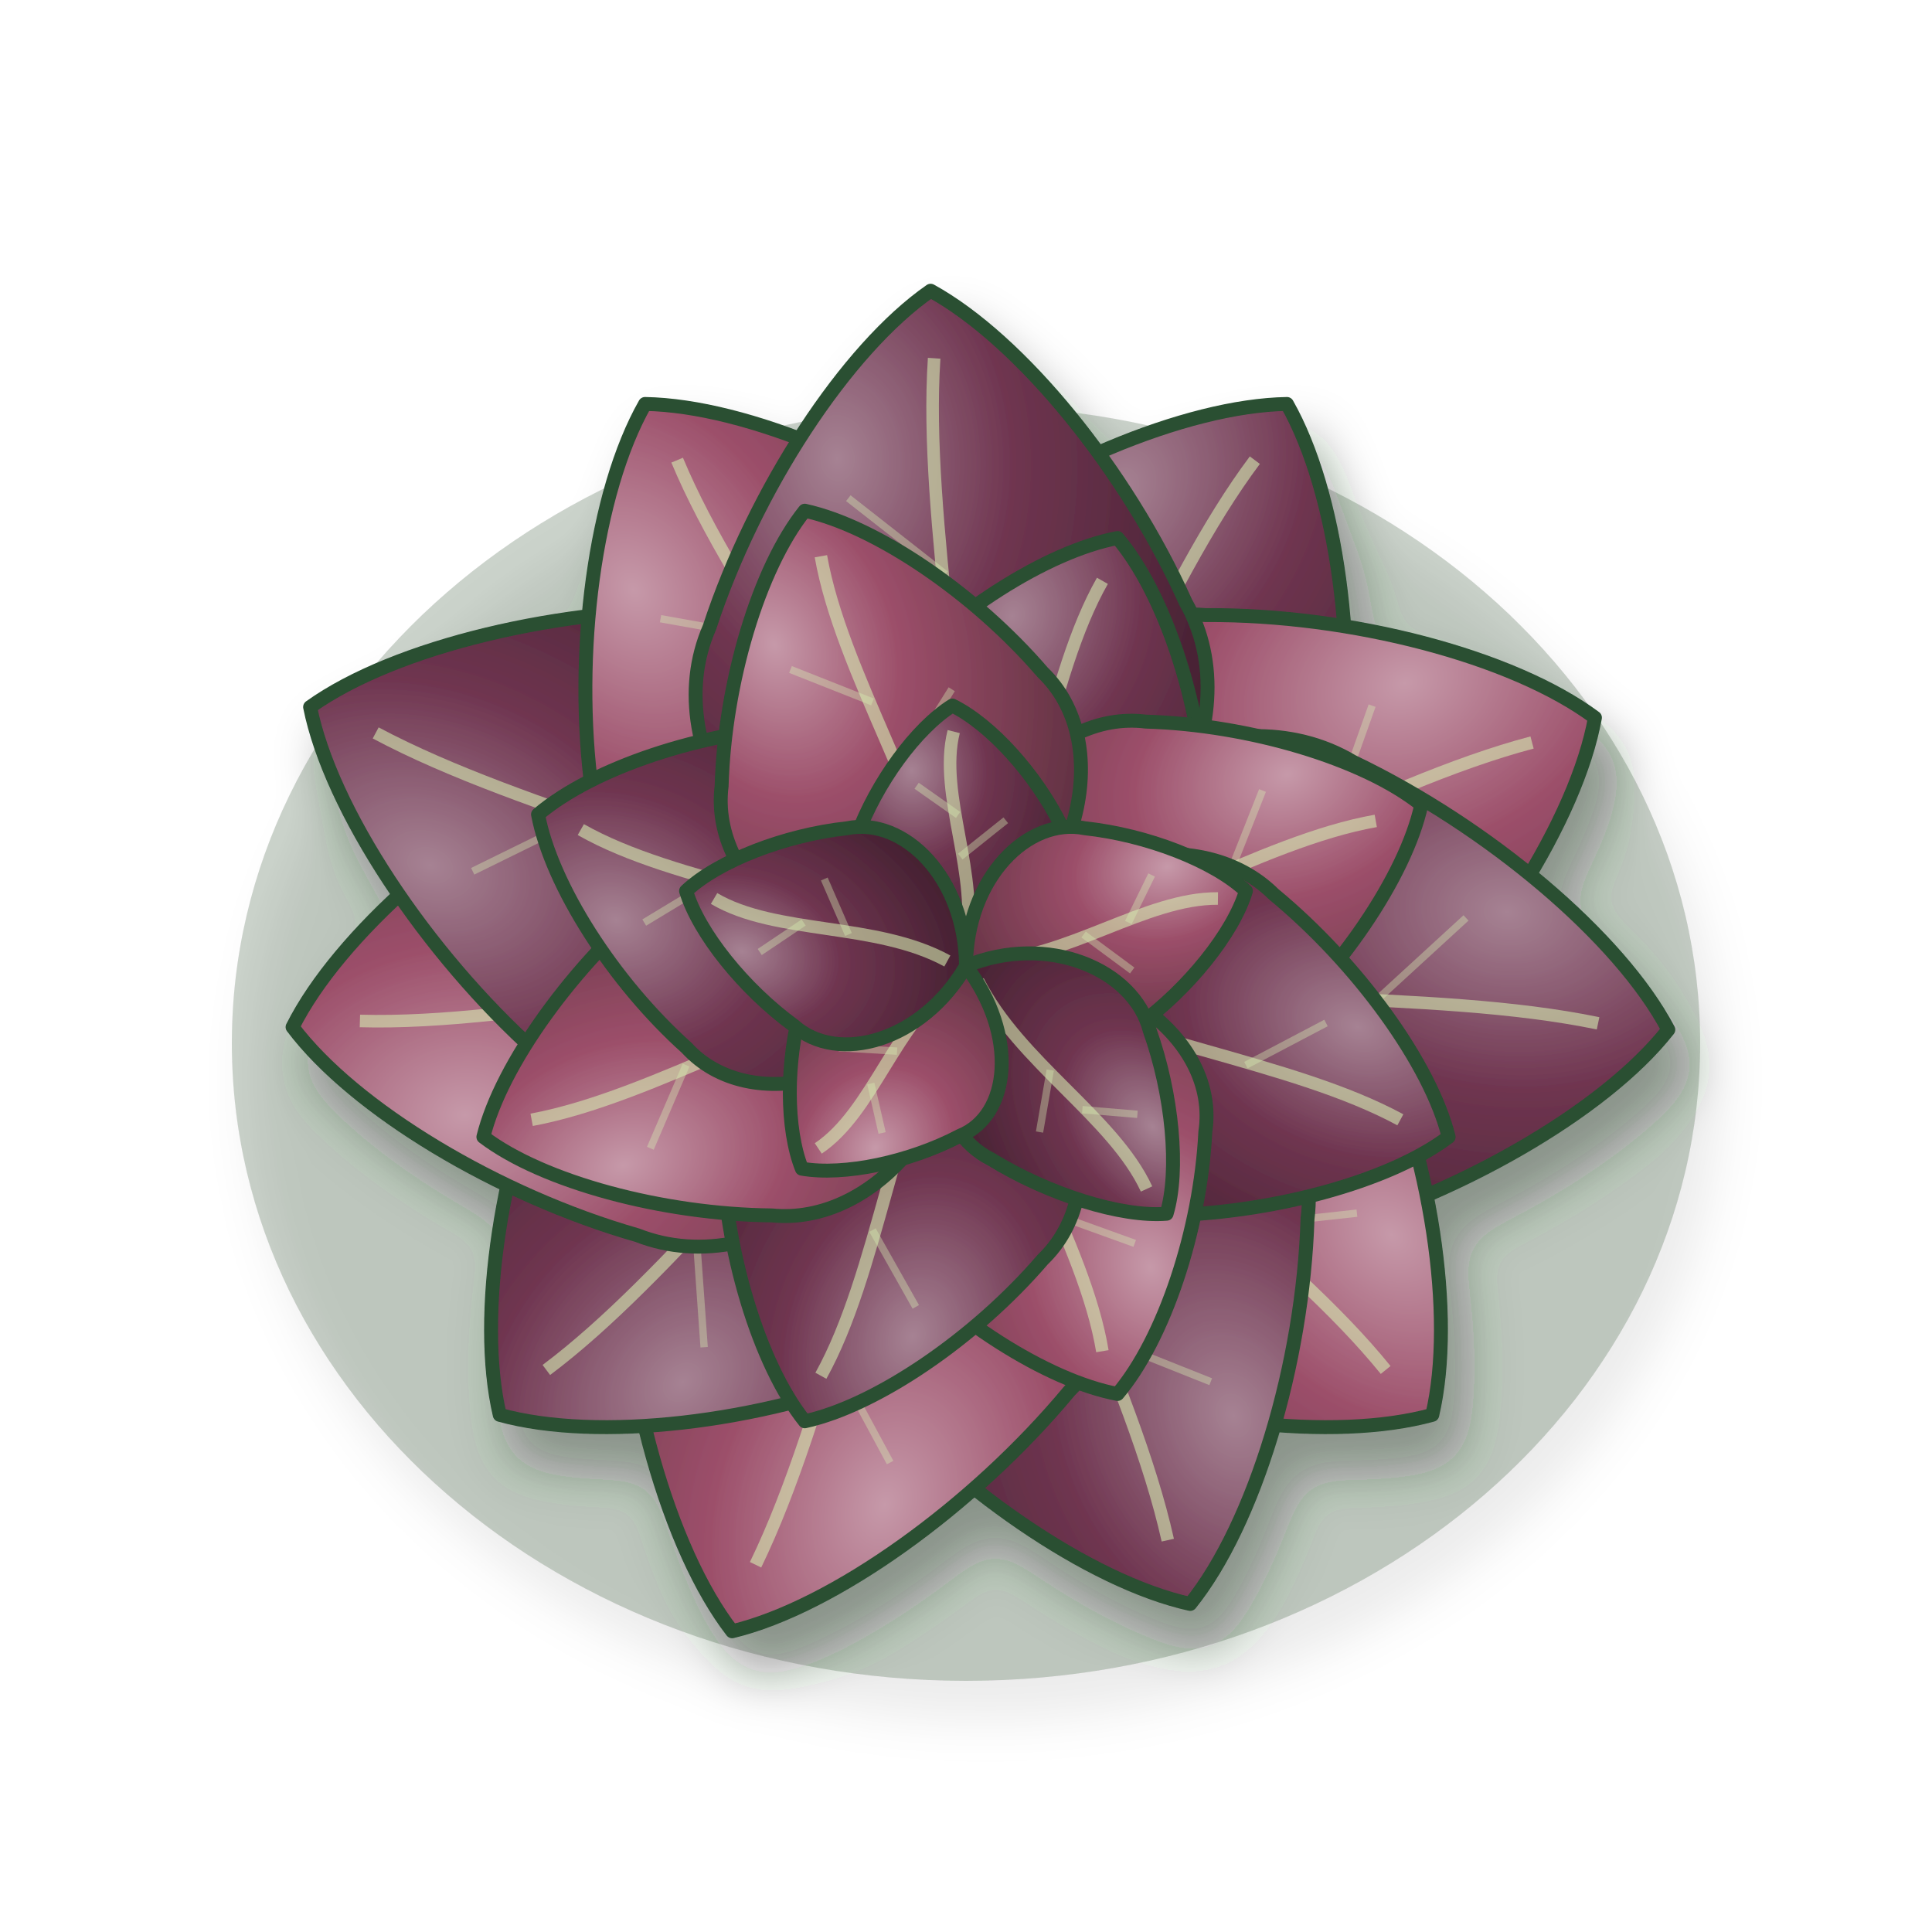
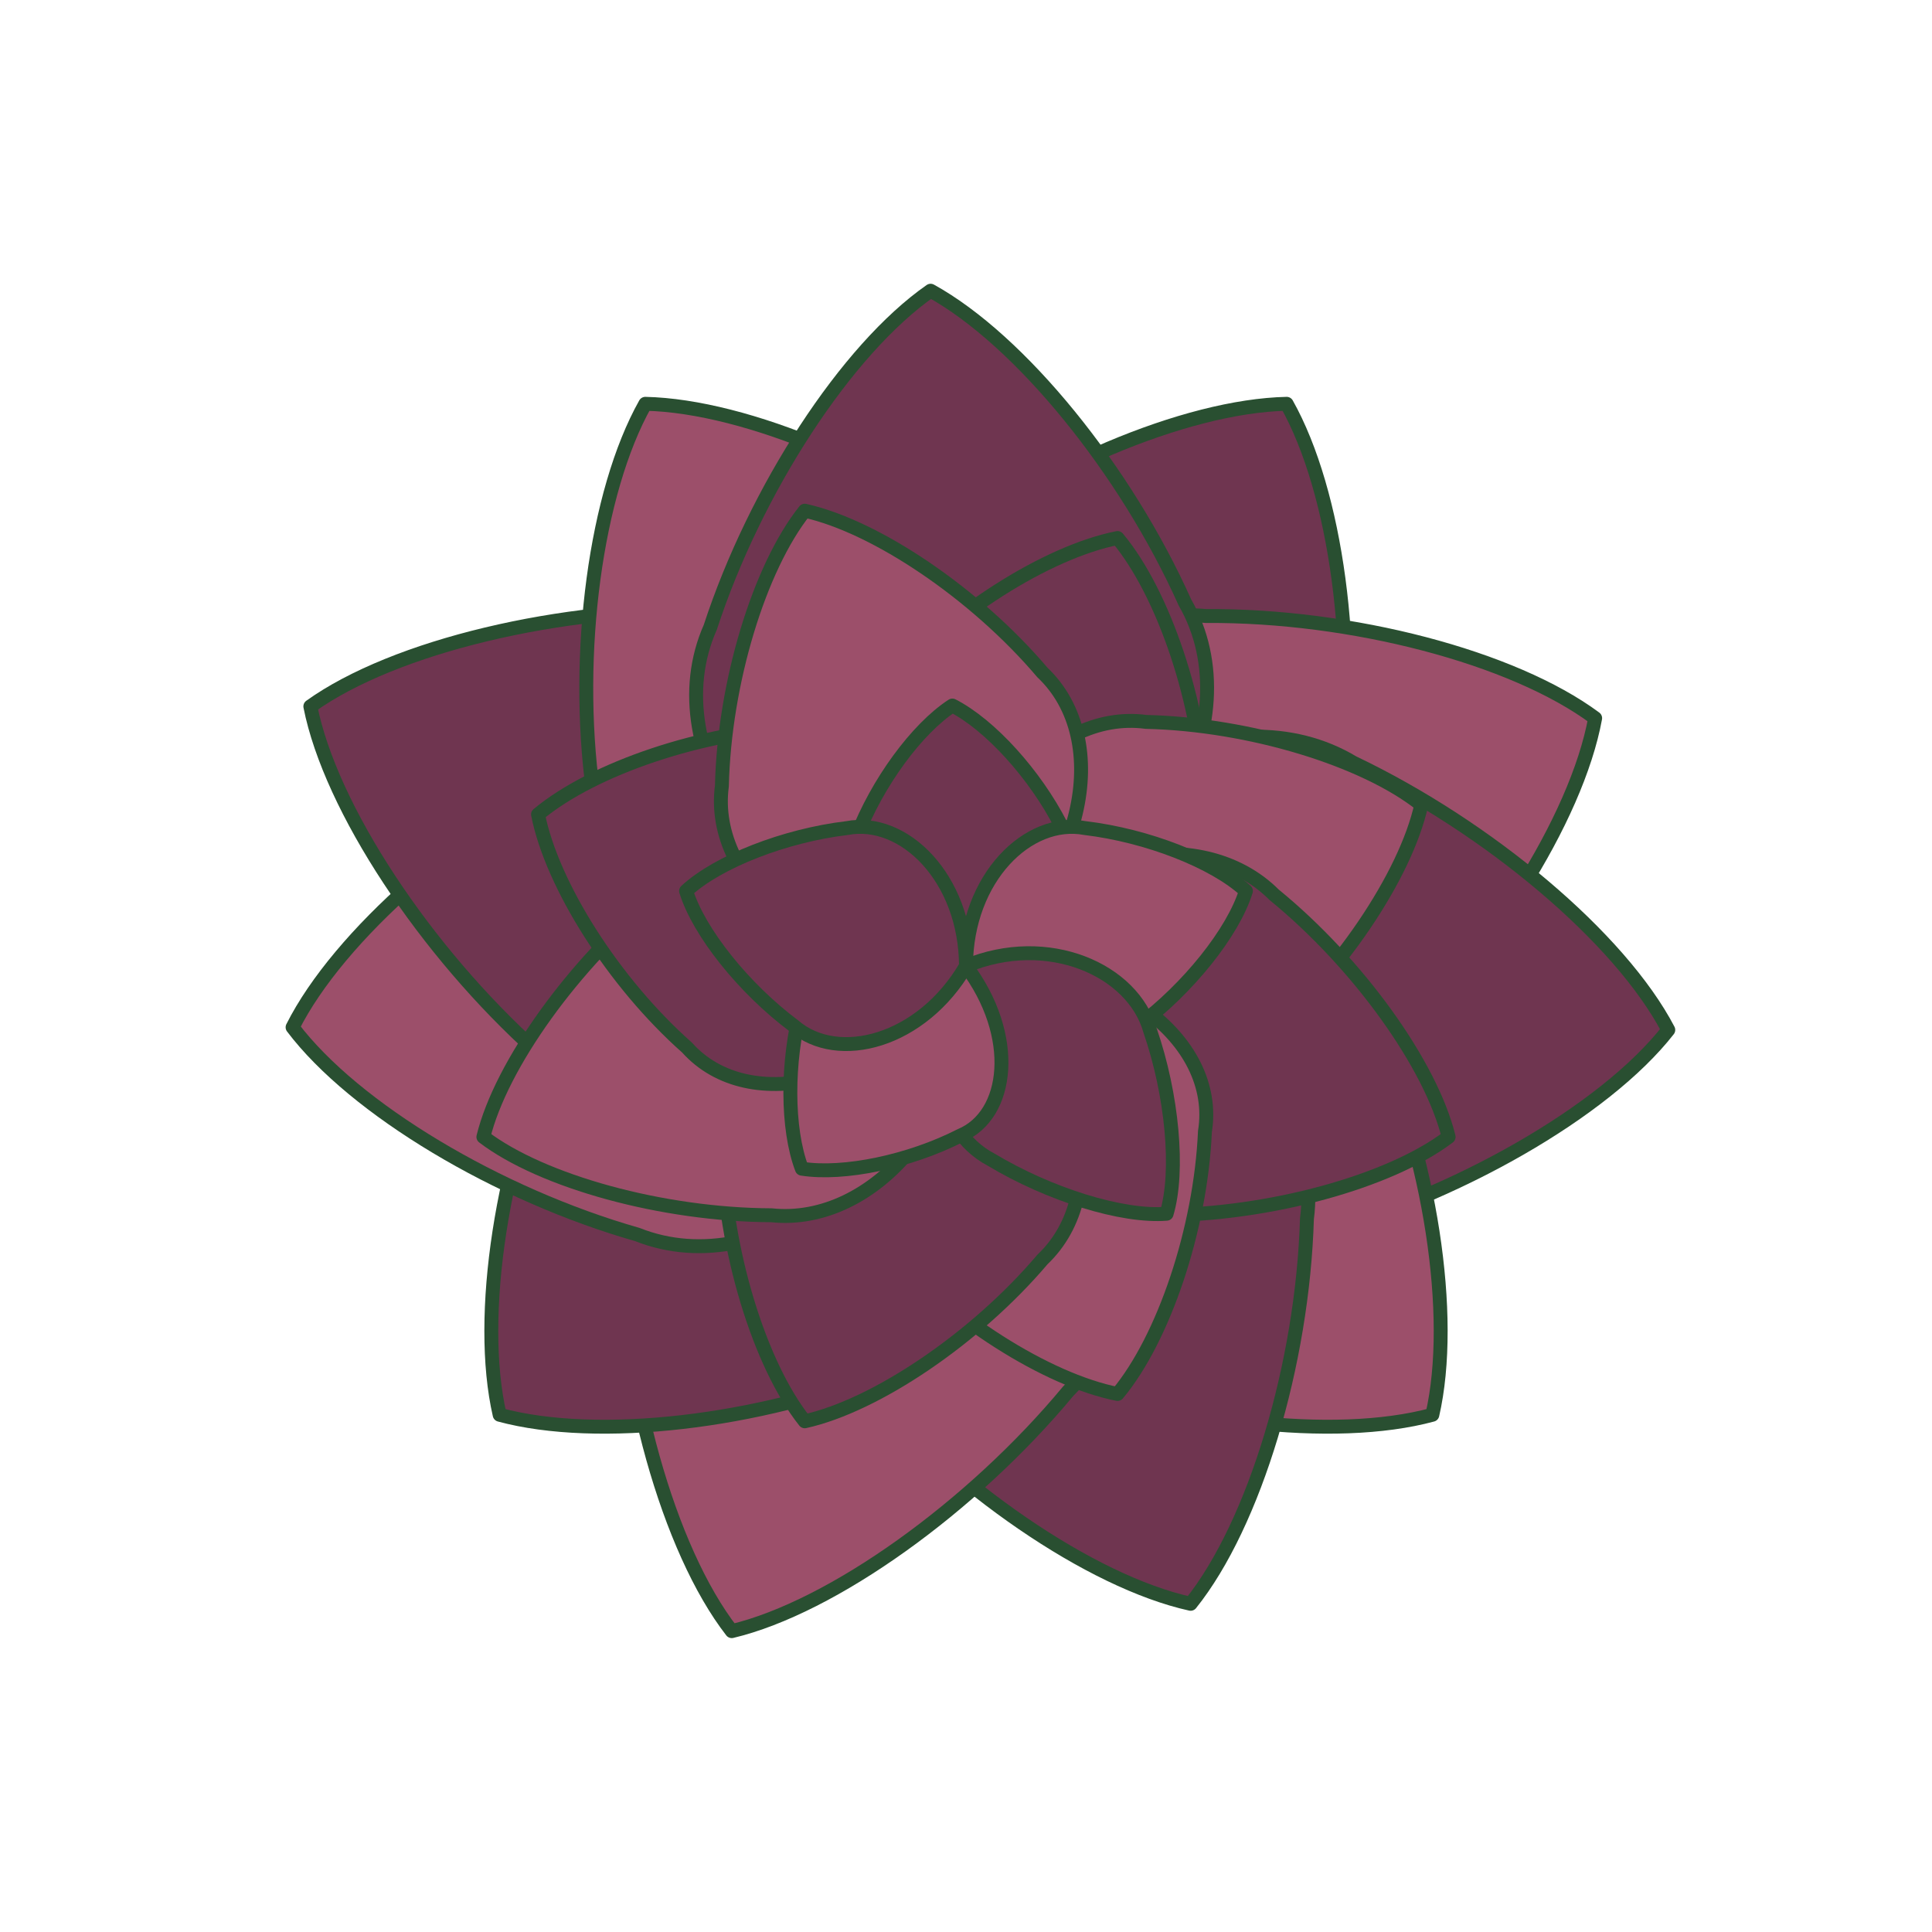
<svg xmlns="http://www.w3.org/2000/svg" viewBox="-50 -50 100 100" width="100" height="100" role="img" aria-label="Radicchio">
-   <defs>
-     <radialGradient id="leafA" cx="30%" cy="24%" r="82%">
-       <stop stop-color="#c699a9" />
-       <stop offset=".4" stop-color="#9c4f6a" />
-       <stop offset="1" stop-color="#613142" />
-     </radialGradient>
-     <radialGradient id="leafB" cx="30%" cy="24%" r="82%">
-       <stop stop-color="#a68293" />
-       <stop offset=".42" stop-color="#6f3550" />
-       <stop offset="1" stop-color="#432030" />
-     </radialGradient>
-     <radialGradient id="leafYoung">
-       <stop stop-color="#d7b9c3" />
-       <stop offset="1" stop-color="#9c4f6a" />
-     </radialGradient>
-     <radialGradient id="fruitRed" cx="30%" cy="24%">
-       <stop stop-color="#ff9b83" />
-       <stop offset=".35" stop-color="#b85a78" />
-       <stop offset="1" stop-color="#6d2026" />
-     </radialGradient>
-     <radialGradient id="fruitGreen" cx="30%" cy="24%">
-       <stop stop-color="#b6dc79" />
-       <stop offset=".4" stop-color="#5e9849" />
-       <stop offset="1" stop-color="#264a30" />
-     </radialGradient>
-     <radialGradient id="fruitOrange">
-       <stop stop-color="#ffd376" />
-       <stop offset=".42" stop-color="#e78934" />
-       <stop offset="1" stop-color="#7a321f" />
-     </radialGradient>
-     <radialGradient id="fruitPurple">
-       <stop stop-color="#c498ca" />
-       <stop offset=".42" stop-color="#70467e" />
-       <stop offset="1" stop-color="#2a193d" />
-     </radialGradient>
-     <radialGradient id="headGreen">
-       <stop stop-color="#a3c77c" />
-       <stop offset="1" stop-color="#456d43" />
-     </radialGradient>
-     <radialGradient id="headCream">
-       <stop stop-color="#fffcec" />
-       <stop offset="1" stop-color="#b8aa7b" />
-     </radialGradient>
-     <filter id="depth" x="-24%" y="-24%" width="160%" height="170%">
-       <feDropShadow dx="1" dy="2" stdDeviation="1.25" flood-color="#132315" flood-opacity=".38" />
-     </filter>
-   </defs>
-   <g filter="url(#depth)" style="isolation:isolate">
-     <ellipse cy="4" rx="38" ry="33" fill="#122415" opacity=".2" />
-     <g transform="rotate(29.72727)">
-       <path d="M0 0 C10.234 -2.68 15.502 -11.39 12.341 -17.42 C9.632 -24.12 4.515 -30.82 0 -33.5 C-4.515 -30.82 -9.632 -24.12 -12.341 -17.42 C-15.502 -11.39 -10.234 -2.68 0 0Z" fill="url(#leafB)" stroke="#294f31" stroke-width=".72" stroke-linejoin="round" />
-       <path d="M0 -1 C1 -11.39 -1 -22.11 0 -30.15" fill="none" stroke="#d8efb2" stroke-width=".65" opacity=".58" />
-       <path d="M0 -14.07 L5.719 -18.425 M0 -19.43 L-4.816 -23.45" stroke="#d8efb2" stroke-width=".38" opacity=".38" />
+   <g>
+     <g transform="rotate(29.7)">
+       <path d="M0 0 C10.2 -2.7 15.5 -11.4 12.3 -17.4 C9.6 -24.1 4.5 -30.8 0 -33.5 C-4.5 -30.8 -9.6 -24.1 -12.3 -17.4 C-15.5 -11.4 -10.2 -2.7 0 0Z" fill="#6f3550" stroke="#294f31" stroke-width=".72" stroke-linejoin="round" />
    </g>
-     <g transform="rotate(68.45455)">
-       <path d="M0 0 C10.234 -2.8 15.502 -11.9 12.341 -18.2 C9.632 -25.2 4.515 -32.2 0 -35 C-4.515 -32.2 -9.632 -25.2 -12.341 -18.2 C-15.502 -11.9 -10.234 -2.8 0 0Z" fill="url(#leafA)" stroke="#294f31" stroke-width=".72" stroke-linejoin="round" />
-       <path d="M0 -1 C1 -11.9 -1 -23.1 0 -31.5" fill="none" stroke="#d8efb2" stroke-width=".65" opacity=".58" />
-       <path d="M0 -14.7 L5.719 -19.25 M0 -20.3 L-4.816 -24.5" stroke="#d8efb2" stroke-width=".38" opacity=".38" />
+     <g transform="rotate(68.5)">
+       <path d="M0 0 C10.2 -2.8 15.5 -11.9 12.3 -18.2 C9.6 -25.2 4.5 -32.2 0 -35 C-4.5 -32.2 -9.6 -25.2 -12.3 -18.2 C-15.5 -11.9 -10.2 -2.8 0 0Z" fill="#9c4f6a" stroke="#294f31" stroke-width=".72" stroke-linejoin="round" />
    </g>
-     <g transform="rotate(95.18182)">
-       <path d="M0 0 C10.234 -2.92 15.502 -12.41 12.341 -18.98 C9.632 -26.28 4.515 -33.58 0 -36.5 C-4.515 -33.58 -9.632 -26.28 -12.341 -18.98 C-15.502 -12.41 -10.234 -2.92 0 0Z" fill="url(#leafB)" stroke="#294f31" stroke-width=".72" stroke-linejoin="round" />
-       <path d="M0 -1 C1 -12.41 -1 -24.09 0 -32.85" fill="none" stroke="#d8efb2" stroke-width=".65" opacity=".58" />
-       <path d="M0 -15.33 L5.719 -20.075 M0 -21.17 L-4.816 -25.55" stroke="#d8efb2" stroke-width=".38" opacity=".38" />
+     <g transform="rotate(95.2)">
+       <path d="M0 0 C10.2 -2.9 15.5 -12.4 12.3 -19 C9.6 -26.3 4.5 -33.6 0 -36.5 C-4.5 -33.6 -9.6 -26.3 -12.3 -19 C-15.5 -12.4 -10.2 -2.9 0 0Z" fill="#6f3550" stroke="#294f31" stroke-width=".72" stroke-linejoin="round" />
    </g>
-     <g transform="rotate(133.9091)">
-       <path d="M0 0 C10.234 -2.68 15.502 -11.39 12.341 -17.42 C9.632 -24.12 4.515 -30.82 0 -33.5 C-4.515 -30.82 -9.632 -24.12 -12.341 -17.42 C-15.502 -11.39 -10.234 -2.68 0 0Z" fill="url(#leafA)" stroke="#294f31" stroke-width=".72" stroke-linejoin="round" />
-       <path d="M0 -1 C1 -11.39 -1 -22.11 0 -30.15" fill="none" stroke="#d8efb2" stroke-width=".65" opacity=".58" />
-       <path d="M0 -14.07 L5.719 -18.425 M0 -19.43 L-4.816 -23.45" stroke="#d8efb2" stroke-width=".38" opacity=".38" />
+     <g transform="rotate(133.9)">
+       <path d="M0 0 C10.2 -2.7 15.5 -11.4 12.3 -17.4 C9.6 -24.1 4.5 -30.8 0 -33.5 C-4.5 -30.8 -9.6 -24.1 -12.3 -17.4 C-15.5 -11.4 -10.2 -2.7 0 0Z" fill="#9c4f6a" stroke="#294f31" stroke-width=".72" stroke-linejoin="round" />
    </g>
-     <g transform="rotate(160.6364)">
-       <path d="M0 0 C10.234 -2.8 15.502 -11.9 12.341 -18.2 C9.632 -25.2 4.515 -32.2 0 -35 C-4.515 -32.2 -9.632 -25.2 -12.341 -18.2 C-15.502 -11.9 -10.234 -2.8 0 0Z" fill="url(#leafB)" stroke="#294f31" stroke-width=".72" stroke-linejoin="round" />
-       <path d="M0 -1 C1 -11.9 -1 -23.1 0 -31.5" fill="none" stroke="#d8efb2" stroke-width=".65" opacity=".58" />
-       <path d="M0 -14.7 L5.719 -19.25 M0 -20.3 L-4.816 -24.5" stroke="#d8efb2" stroke-width=".38" opacity=".38" />
+     <g transform="rotate(160.6)">
+       <path d="M0 0 C10.2 -2.8 15.5 -11.9 12.3 -18.2 C9.6 -25.2 4.5 -32.2 0 -35 C-4.5 -32.2 -9.6 -25.2 -12.3 -18.2 C-15.5 -11.9 -10.2 -2.8 0 0Z" fill="#6f3550" stroke="#294f31" stroke-width=".72" stroke-linejoin="round" />
    </g>
-     <g transform="rotate(199.3636)">
-       <path d="M0 0 C10.234 -2.92 15.502 -12.41 12.341 -18.98 C9.632 -26.28 4.515 -33.58 0 -36.5 C-4.515 -33.58 -9.632 -26.28 -12.341 -18.98 C-15.502 -12.41 -10.234 -2.92 0 0Z" fill="url(#leafA)" stroke="#294f31" stroke-width=".72" stroke-linejoin="round" />
-       <path d="M0 -1 C1 -12.41 -1 -24.09 0 -32.85" fill="none" stroke="#d8efb2" stroke-width=".65" opacity=".58" />
-       <path d="M0 -15.33 L5.719 -20.075 M0 -21.17 L-4.816 -25.55" stroke="#d8efb2" stroke-width=".38" opacity=".38" />
+     <g transform="rotate(199.4)">
+       <path d="M0 0 C10.2 -2.9 15.5 -12.4 12.3 -19 C9.6 -26.3 4.5 -33.6 0 -36.5 C-4.5 -33.6 -9.6 -26.3 -12.3 -19 C-15.5 -12.4 -10.2 -2.9 0 0Z" fill="#9c4f6a" stroke="#294f31" stroke-width=".72" stroke-linejoin="round" />
    </g>
-     <g transform="rotate(226.0909)">
-       <path d="M0 0 C10.234 -2.68 15.502 -11.39 12.341 -17.42 C9.632 -24.12 4.515 -30.82 0 -33.5 C-4.515 -30.82 -9.632 -24.12 -12.341 -17.42 C-15.502 -11.39 -10.234 -2.68 0 0Z" fill="url(#leafB)" stroke="#294f31" stroke-width=".72" stroke-linejoin="round" />
-       <path d="M0 -1 C1 -11.39 -1 -22.11 0 -30.15" fill="none" stroke="#d8efb2" stroke-width=".65" opacity=".58" />
-       <path d="M0 -14.07 L5.719 -18.425 M0 -19.43 L-4.816 -23.45" stroke="#d8efb2" stroke-width=".38" opacity=".38" />
+     <g transform="rotate(226.1)">
+       <path d="M0 0 C10.2 -2.7 15.5 -11.4 12.3 -17.4 C9.6 -24.1 4.5 -30.8 0 -33.5 C-4.5 -30.8 -9.6 -24.1 -12.3 -17.4 C-15.5 -11.4 -10.2 -2.7 0 0Z" fill="#6f3550" stroke="#294f31" stroke-width=".72" stroke-linejoin="round" />
    </g>
-     <g transform="rotate(264.8182)">
-       <path d="M0 0 C10.234 -2.8 15.502 -11.9 12.341 -18.2 C9.632 -25.2 4.515 -32.2 0 -35 C-4.515 -32.2 -9.632 -25.2 -12.341 -18.2 C-15.502 -11.9 -10.234 -2.8 0 0Z" fill="url(#leafA)" stroke="#294f31" stroke-width=".72" stroke-linejoin="round" />
-       <path d="M0 -1 C1 -11.9 -1 -23.1 0 -31.5" fill="none" stroke="#d8efb2" stroke-width=".65" opacity=".58" />
-       <path d="M0 -14.7 L5.719 -19.25 M0 -20.3 L-4.816 -24.5" stroke="#d8efb2" stroke-width=".38" opacity=".38" />
+     <g transform="rotate(264.8)">
+       <path d="M0 0 C10.2 -2.8 15.5 -11.9 12.3 -18.2 C9.6 -25.2 4.5 -32.2 0 -35 C-4.5 -32.2 -9.6 -25.2 -12.3 -18.2 C-15.5 -11.9 -10.2 -2.8 0 0Z" fill="#9c4f6a" stroke="#294f31" stroke-width=".72" stroke-linejoin="round" />
    </g>
-     <g transform="rotate(291.5455)">
-       <path d="M0 0 C10.234 -2.92 15.502 -12.41 12.341 -18.98 C9.632 -26.28 4.515 -33.58 0 -36.5 C-4.515 -33.58 -9.632 -26.28 -12.341 -18.98 C-15.502 -12.41 -10.234 -2.92 0 0Z" fill="url(#leafB)" stroke="#294f31" stroke-width=".72" stroke-linejoin="round" />
-       <path d="M0 -1 C1 -12.41 -1 -24.09 0 -32.85" fill="none" stroke="#d8efb2" stroke-width=".65" opacity=".58" />
-       <path d="M0 -15.33 L5.719 -20.075 M0 -21.17 L-4.816 -25.55" stroke="#d8efb2" stroke-width=".38" opacity=".38" />
+     <g transform="rotate(291.6)">
+       <path d="M0 0 C10.2 -2.9 15.5 -12.4 12.3 -19 C9.6 -26.3 4.5 -33.6 0 -36.5 C-4.5 -33.6 -9.6 -26.3 -12.3 -19 C-15.5 -12.4 -10.2 -2.9 0 0Z" fill="#6f3550" stroke="#294f31" stroke-width=".72" stroke-linejoin="round" />
    </g>
-     <g transform="rotate(330.2727)">
-       <path d="M0 0 C10.234 -2.68 15.502 -11.39 12.341 -17.42 C9.632 -24.12 4.515 -30.82 0 -33.5 C-4.515 -30.82 -9.632 -24.12 -12.341 -17.42 C-15.502 -11.39 -10.234 -2.68 0 0Z" fill="url(#leafA)" stroke="#294f31" stroke-width=".72" stroke-linejoin="round" />
-       <path d="M0 -1 C1 -11.39 -1 -22.11 0 -30.15" fill="none" stroke="#d8efb2" stroke-width=".65" opacity=".58" />
-       <path d="M0 -14.07 L5.719 -18.425 M0 -19.43 L-4.816 -23.45" stroke="#d8efb2" stroke-width=".38" opacity=".38" />
+     <g transform="rotate(330.3)">
+       <path d="M0 0 C10.2 -2.7 15.5 -11.4 12.3 -17.4 C9.6 -24.1 4.5 -30.8 0 -33.5 C-4.5 -30.8 -9.6 -24.1 -12.3 -17.4 C-15.5 -11.4 -10.2 -2.7 0 0Z" fill="#9c4f6a" stroke="#294f31" stroke-width=".72" stroke-linejoin="round" />
    </g>
    <g transform="rotate(357)">
-       <path d="M0 0 C10.234 -2.8 15.502 -11.9 12.341 -18.2 C9.632 -25.2 4.515 -32.2 0 -35 C-4.515 -32.2 -9.632 -25.2 -12.341 -18.2 C-15.502 -11.9 -10.234 -2.8 0 0Z" fill="url(#leafB)" stroke="#294f31" stroke-width=".72" stroke-linejoin="round" />
-       <path d="M0 -1 C1 -11.9 -1 -23.1 0 -31.5" fill="none" stroke="#d8efb2" stroke-width=".65" opacity=".58" />
-       <path d="M0 -14.7 L5.719 -19.25 M0 -20.3 L-4.816 -24.5" stroke="#d8efb2" stroke-width=".38" opacity=".38" />
+       <path d="M0 0 C10.2 -2.8 15.5 -11.9 12.3 -18.2 C9.6 -25.2 4.5 -32.2 0 -35 C-4.5 -32.2 -9.6 -25.2 -12.3 -18.2 C-15.5 -11.9 -10.2 -2.8 0 0Z" fill="#6f3550" stroke="#294f31" stroke-width=".72" stroke-linejoin="round" />
    </g>
    <g transform="rotate(19.5)">
-       <path d="M0 0 C7.31 -1.88 11.072 -7.99 8.815 -12.22 C6.88 -16.92 3.225 -21.62 0 -23.5 C-3.225 -21.62 -6.88 -16.92 -8.815 -12.22 C-11.072 -7.99 -7.31 -1.88 0 0Z" fill="url(#leafB)" stroke="#294f31" stroke-width=".72" stroke-linejoin="round" />
-       <path d="M0 -1 C1 -7.99 -1 -15.51 0 -21.15" fill="none" stroke="#d8efb2" stroke-width=".65" opacity=".58" />
-       <path d="M0 -9.87 L4.085 -12.925 M0 -13.63 L-3.44 -16.45" stroke="#d8efb2" stroke-width=".38" opacity=".38" />
+       <path d="M0 0 C7.3 -1.9 11.1 -8 8.8 -12.2 C6.9 -16.9 3.2 -21.6 0 -23.5 C-3.2 -21.6 -6.9 -16.9 -8.8 -12.2 C-11.1 -8 -7.3 -1.9 0 0Z" fill="#6f3550" stroke="#294f31" stroke-width=".72" stroke-linejoin="round" />
    </g>
    <g transform="rotate(70.5)">
-       <path d="M0 0 C7.31 -2 11.072 -8.5 8.815 -13 C6.88 -18 3.225 -23 0 -25 C-3.225 -23 -6.88 -18 -8.815 -13 C-11.072 -8.5 -7.31 -2 0 0Z" fill="url(#leafA)" stroke="#294f31" stroke-width=".72" stroke-linejoin="round" />
-       <path d="M0 -1 C1 -8.5 -1 -16.5 0 -22.5" fill="none" stroke="#d8efb2" stroke-width=".65" opacity=".58" />
-       <path d="M0 -10.5 L4.085 -13.75 M0 -14.5 L-3.44 -17.5" stroke="#d8efb2" stroke-width=".38" opacity=".38" />
+       <path d="M0 0 C7.3 -2 11.1 -8.5 8.8 -13 C6.9 -18 3.2 -23 0 -25 C-3.2 -23 -6.9 -18 -8.8 -13 C-11.1 -8.5 -7.3 -2 0 0Z" fill="#9c4f6a" stroke="#294f31" stroke-width=".72" stroke-linejoin="round" />
    </g>
    <g transform="rotate(109.5)">
-       <path d="M0 0 C7.31 -2.12 11.072 -9.01 8.815 -13.78 C6.88 -19.08 3.225 -24.38 0 -26.5 C-3.225 -24.38 -6.88 -19.08 -8.815 -13.78 C-11.072 -9.01 -7.31 -2.12 0 0Z" fill="url(#leafB)" stroke="#294f31" stroke-width=".72" stroke-linejoin="round" />
-       <path d="M0 -1 C1 -9.01 -1 -17.49 0 -23.85" fill="none" stroke="#d8efb2" stroke-width=".65" opacity=".58" />
-       <path d="M0 -11.13 L4.085 -14.575 M0 -15.37 L-3.44 -18.55" stroke="#d8efb2" stroke-width=".38" opacity=".38" />
+       <path d="M0 0 C7.3 -2.1 11.1 -9 8.8 -13.8 C6.9 -19.1 3.2 -24.4 0 -26.5 C-3.2 -24.4 -6.9 -19.1 -8.8 -13.8 C-11.1 -9 -7.3 -2.1 0 0Z" fill="#6f3550" stroke="#294f31" stroke-width=".72" stroke-linejoin="round" />
    </g>
    <g transform="rotate(160.5)">
-       <path d="M0 0 C7.31 -1.88 11.072 -7.99 8.815 -12.22 C6.88 -16.92 3.225 -21.62 0 -23.5 C-3.225 -21.62 -6.88 -16.92 -8.815 -12.22 C-11.072 -7.99 -7.31 -1.88 0 0Z" fill="url(#leafA)" stroke="#294f31" stroke-width=".72" stroke-linejoin="round" />
-       <path d="M0 -1 C1 -7.99 -1 -15.51 0 -21.15" fill="none" stroke="#d8efb2" stroke-width=".65" opacity=".58" />
-       <path d="M0 -9.87 L4.085 -12.925 M0 -13.63 L-3.44 -16.45" stroke="#d8efb2" stroke-width=".38" opacity=".38" />
+       <path d="M0 0 C7.3 -1.9 11.1 -8 8.8 -12.2 C6.9 -16.9 3.2 -21.6 0 -23.5 C-3.2 -21.6 -6.9 -16.9 -8.8 -12.2 C-11.1 -8 -7.3 -1.9 0 0Z" fill="#9c4f6a" stroke="#294f31" stroke-width=".72" stroke-linejoin="round" />
    </g>
    <g transform="rotate(199.5)">
-       <path d="M0 0 C7.31 -2 11.072 -8.5 8.815 -13 C6.88 -18 3.225 -23 0 -25 C-3.225 -23 -6.88 -18 -8.815 -13 C-11.072 -8.5 -7.31 -2 0 0Z" fill="url(#leafB)" stroke="#294f31" stroke-width=".72" stroke-linejoin="round" />
-       <path d="M0 -1 C1 -8.5 -1 -16.5 0 -22.5" fill="none" stroke="#d8efb2" stroke-width=".65" opacity=".58" />
-       <path d="M0 -10.5 L4.085 -13.75 M0 -14.5 L-3.44 -17.5" stroke="#d8efb2" stroke-width=".38" opacity=".38" />
+       <path d="M0 0 C7.3 -2 11.1 -8.5 8.8 -13 C6.9 -18 3.2 -23 0 -25 C-3.2 -23 -6.9 -18 -8.8 -13 C-11.1 -8.5 -7.3 -2 0 0Z" fill="#6f3550" stroke="#294f31" stroke-width=".72" stroke-linejoin="round" />
    </g>
    <g transform="rotate(250.5)">
-       <path d="M0 0 C7.31 -2.12 11.072 -9.01 8.815 -13.78 C6.88 -19.08 3.225 -24.38 0 -26.5 C-3.225 -24.38 -6.88 -19.08 -8.815 -13.78 C-11.072 -9.01 -7.31 -2.12 0 0Z" fill="url(#leafA)" stroke="#294f31" stroke-width=".72" stroke-linejoin="round" />
-       <path d="M0 -1 C1 -9.01 -1 -17.49 0 -23.85" fill="none" stroke="#d8efb2" stroke-width=".65" opacity=".58" />
-       <path d="M0 -11.13 L4.085 -14.575 M0 -15.37 L-3.44 -18.55" stroke="#d8efb2" stroke-width=".38" opacity=".38" />
+       <path d="M0 0 C7.3 -2.1 11.1 -9 8.8 -13.8 C6.9 -19.1 3.2 -24.4 0 -26.5 C-3.2 -24.4 -6.9 -19.1 -8.8 -13.8 C-11.1 -9 -7.3 -2.1 0 0Z" fill="#9c4f6a" stroke="#294f31" stroke-width=".72" stroke-linejoin="round" />
    </g>
    <g transform="rotate(289.5)">
-       <path d="M0 0 C7.31 -1.88 11.072 -7.99 8.815 -12.22 C6.88 -16.92 3.225 -21.62 0 -23.5 C-3.225 -21.62 -6.88 -16.92 -8.815 -12.22 C-11.072 -7.99 -7.31 -1.88 0 0Z" fill="url(#leafB)" stroke="#294f31" stroke-width=".72" stroke-linejoin="round" />
-       <path d="M0 -1 C1 -7.99 -1 -15.51 0 -21.15" fill="none" stroke="#d8efb2" stroke-width=".65" opacity=".58" />
-       <path d="M0 -9.87 L4.085 -12.925 M0 -13.63 L-3.44 -16.45" stroke="#d8efb2" stroke-width=".38" opacity=".38" />
+       <path d="M0 0 C7.3 -1.9 11.1 -8 8.8 -12.2 C6.9 -16.9 3.2 -21.6 0 -23.5 C-3.2 -21.6 -6.9 -16.9 -8.8 -12.2 C-11.1 -8 -7.3 -1.9 0 0Z" fill="#6f3550" stroke="#294f31" stroke-width=".72" stroke-linejoin="round" />
    </g>
    <g transform="rotate(340.5)">
-       <path d="M0 0 C7.31 -2 11.072 -8.5 8.815 -13 C6.88 -18 3.225 -23 0 -25 C-3.225 -23 -6.88 -18 -8.815 -13 C-11.072 -8.5 -7.31 -2 0 0Z" fill="url(#leafA)" stroke="#294f31" stroke-width=".72" stroke-linejoin="round" />
-       <path d="M0 -1 C1 -8.5 -1 -16.5 0 -22.5" fill="none" stroke="#d8efb2" stroke-width=".65" opacity=".58" />
-       <path d="M0 -10.5 L4.085 -13.75 M0 -14.5 L-3.44 -17.5" stroke="#d8efb2" stroke-width=".38" opacity=".38" />
+       <path d="M0 0 C7.3 -2 11.1 -8.5 8.8 -13 C6.9 -18 3.2 -23 0 -25 C-3.2 -23 -6.9 -18 -8.8 -13 C-11.1 -8.5 -7.3 -2 0 0Z" fill="#9c4f6a" stroke="#294f31" stroke-width=".72" stroke-linejoin="round" />
    </g>
    <g transform="rotate(-3)">
-       <path d="M0 0 C4.386 -1.08 6.644 -4.59 5.289 -7.02 C4.128 -9.72 1.935 -12.42 0 -13.5 C-1.935 -12.42 -4.128 -9.72 -5.289 -7.02 C-6.644 -4.59 -4.386 -1.08 0 0Z" fill="url(#leafB)" stroke="#294f31" stroke-width=".72" stroke-linejoin="round" />
-       <path d="M0 -1 C1 -4.59 -1 -8.91 0 -12.15" fill="none" stroke="#d8efb2" stroke-width=".65" opacity=".58" />
-       <path d="M0 -5.67 L2.451 -7.425 M0 -7.83 L-2.064 -9.45" stroke="#d8efb2" stroke-width=".38" opacity=".38" />
+       <path d="M0 0 C4.4 -1.1 6.6 -4.6 5.3 -7 C4.1 -9.7 1.9 -12.4 0 -13.5 C-1.9 -12.4 -4.1 -9.7 -5.3 -7 C-6.6 -4.6 -4.4 -1.1 0 0Z" fill="#6f3550" stroke="#294f31" stroke-width=".72" stroke-linejoin="round" />
    </g>
    <g transform="rotate(75)">
-       <path d="M0 0 C4.386 -1.2 6.644 -5.1 5.289 -7.8 C4.128 -10.8 1.935 -13.8 0 -15 C-1.935 -13.8 -4.128 -10.8 -5.289 -7.8 C-6.644 -5.1 -4.386 -1.2 0 0Z" fill="url(#leafA)" stroke="#294f31" stroke-width=".72" stroke-linejoin="round" />
-       <path d="M0 -1 C1 -5.1 -1 -9.9 0 -13.5" fill="none" stroke="#d8efb2" stroke-width=".65" opacity=".58" />
-       <path d="M0 -6.3 L2.451 -8.25 M0 -8.7 L-2.064 -10.5" stroke="#d8efb2" stroke-width=".38" opacity=".38" />
+       <path d="M0 0 C4.4 -1.2 6.6 -5.1 5.3 -7.8 C4.1 -10.8 1.9 -13.8 0 -15 C-1.9 -13.8 -4.1 -10.8 -5.3 -7.8 C-6.6 -5.1 -4.4 -1.2 0 0Z" fill="#9c4f6a" stroke="#294f31" stroke-width=".72" stroke-linejoin="round" />
    </g>
    <g transform="rotate(141)">
-       <path d="M0 0 C4.386 -1.32 6.644 -5.61 5.289 -8.58 C4.128 -11.88 1.935 -15.18 0 -16.5 C-1.935 -15.18 -4.128 -11.88 -5.289 -8.58 C-6.644 -5.61 -4.386 -1.32 0 0Z" fill="url(#leafB)" stroke="#294f31" stroke-width=".72" stroke-linejoin="round" />
-       <path d="M0 -1 C1 -5.61 -1 -10.89 0 -14.85" fill="none" stroke="#d8efb2" stroke-width=".65" opacity=".58" />
-       <path d="M0 -6.93 L2.451 -9.075 M0 -9.57 L-2.064 -11.55" stroke="#d8efb2" stroke-width=".38" opacity=".38" />
+       <path d="M0 0 C4.4 -1.3 6.6 -5.6 5.3 -8.6 C4.1 -11.9 1.9 -15.2 0 -16.5 C-1.9 -15.2 -4.1 -11.9 -5.3 -8.6 C-6.6 -5.6 -4.4 -1.3 0 0Z" fill="#6f3550" stroke="#294f31" stroke-width=".72" stroke-linejoin="round" />
    </g>
    <g transform="rotate(219)">
-       <path d="M0 0 C4.386 -1.08 6.644 -4.59 5.289 -7.02 C4.128 -9.72 1.935 -12.42 0 -13.5 C-1.935 -12.42 -4.128 -9.72 -5.289 -7.02 C-6.644 -4.59 -4.386 -1.08 0 0Z" fill="url(#leafA)" stroke="#294f31" stroke-width=".72" stroke-linejoin="round" />
-       <path d="M0 -1 C1 -4.59 -1 -8.91 0 -12.15" fill="none" stroke="#d8efb2" stroke-width=".65" opacity=".58" />
-       <path d="M0 -5.67 L2.451 -7.425 M0 -7.83 L-2.064 -9.45" stroke="#d8efb2" stroke-width=".38" opacity=".38" />
+       <path d="M0 0 C4.4 -1.1 6.6 -4.6 5.3 -7 C4.1 -9.7 1.9 -12.4 0 -13.5 C-1.9 -12.4 -4.1 -9.7 -5.3 -7 C-6.6 -4.6 -4.4 -1.1 0 0Z" fill="#9c4f6a" stroke="#294f31" stroke-width=".72" stroke-linejoin="round" />
    </g>
    <g transform="rotate(285)">
-       <path d="M0 0 C4.386 -1.2 6.644 -5.1 5.289 -7.8 C4.128 -10.8 1.935 -13.8 0 -15 C-1.935 -13.8 -4.128 -10.8 -5.289 -7.8 C-6.644 -5.1 -4.386 -1.2 0 0Z" fill="url(#leafB)" stroke="#294f31" stroke-width=".72" stroke-linejoin="round" />
-       <path d="M0 -1 C1 -5.1 -1 -9.9 0 -13.5" fill="none" stroke="#d8efb2" stroke-width=".65" opacity=".58" />
-       <path d="M0 -6.3 L2.451 -8.25 M0 -8.7 L-2.064 -10.5" stroke="#d8efb2" stroke-width=".38" opacity=".38" />
+       <path d="M0 0 C4.4 -1.2 6.6 -5.1 5.3 -7.8 C4.1 -10.8 1.9 -13.8 0 -15 C-1.9 -13.8 -4.1 -10.8 -5.3 -7.8 C-6.6 -5.1 -4.4 -1.2 0 0Z" fill="#6f3550" stroke="#294f31" stroke-width=".72" stroke-linejoin="round" />
    </g>
  </g>
</svg>
